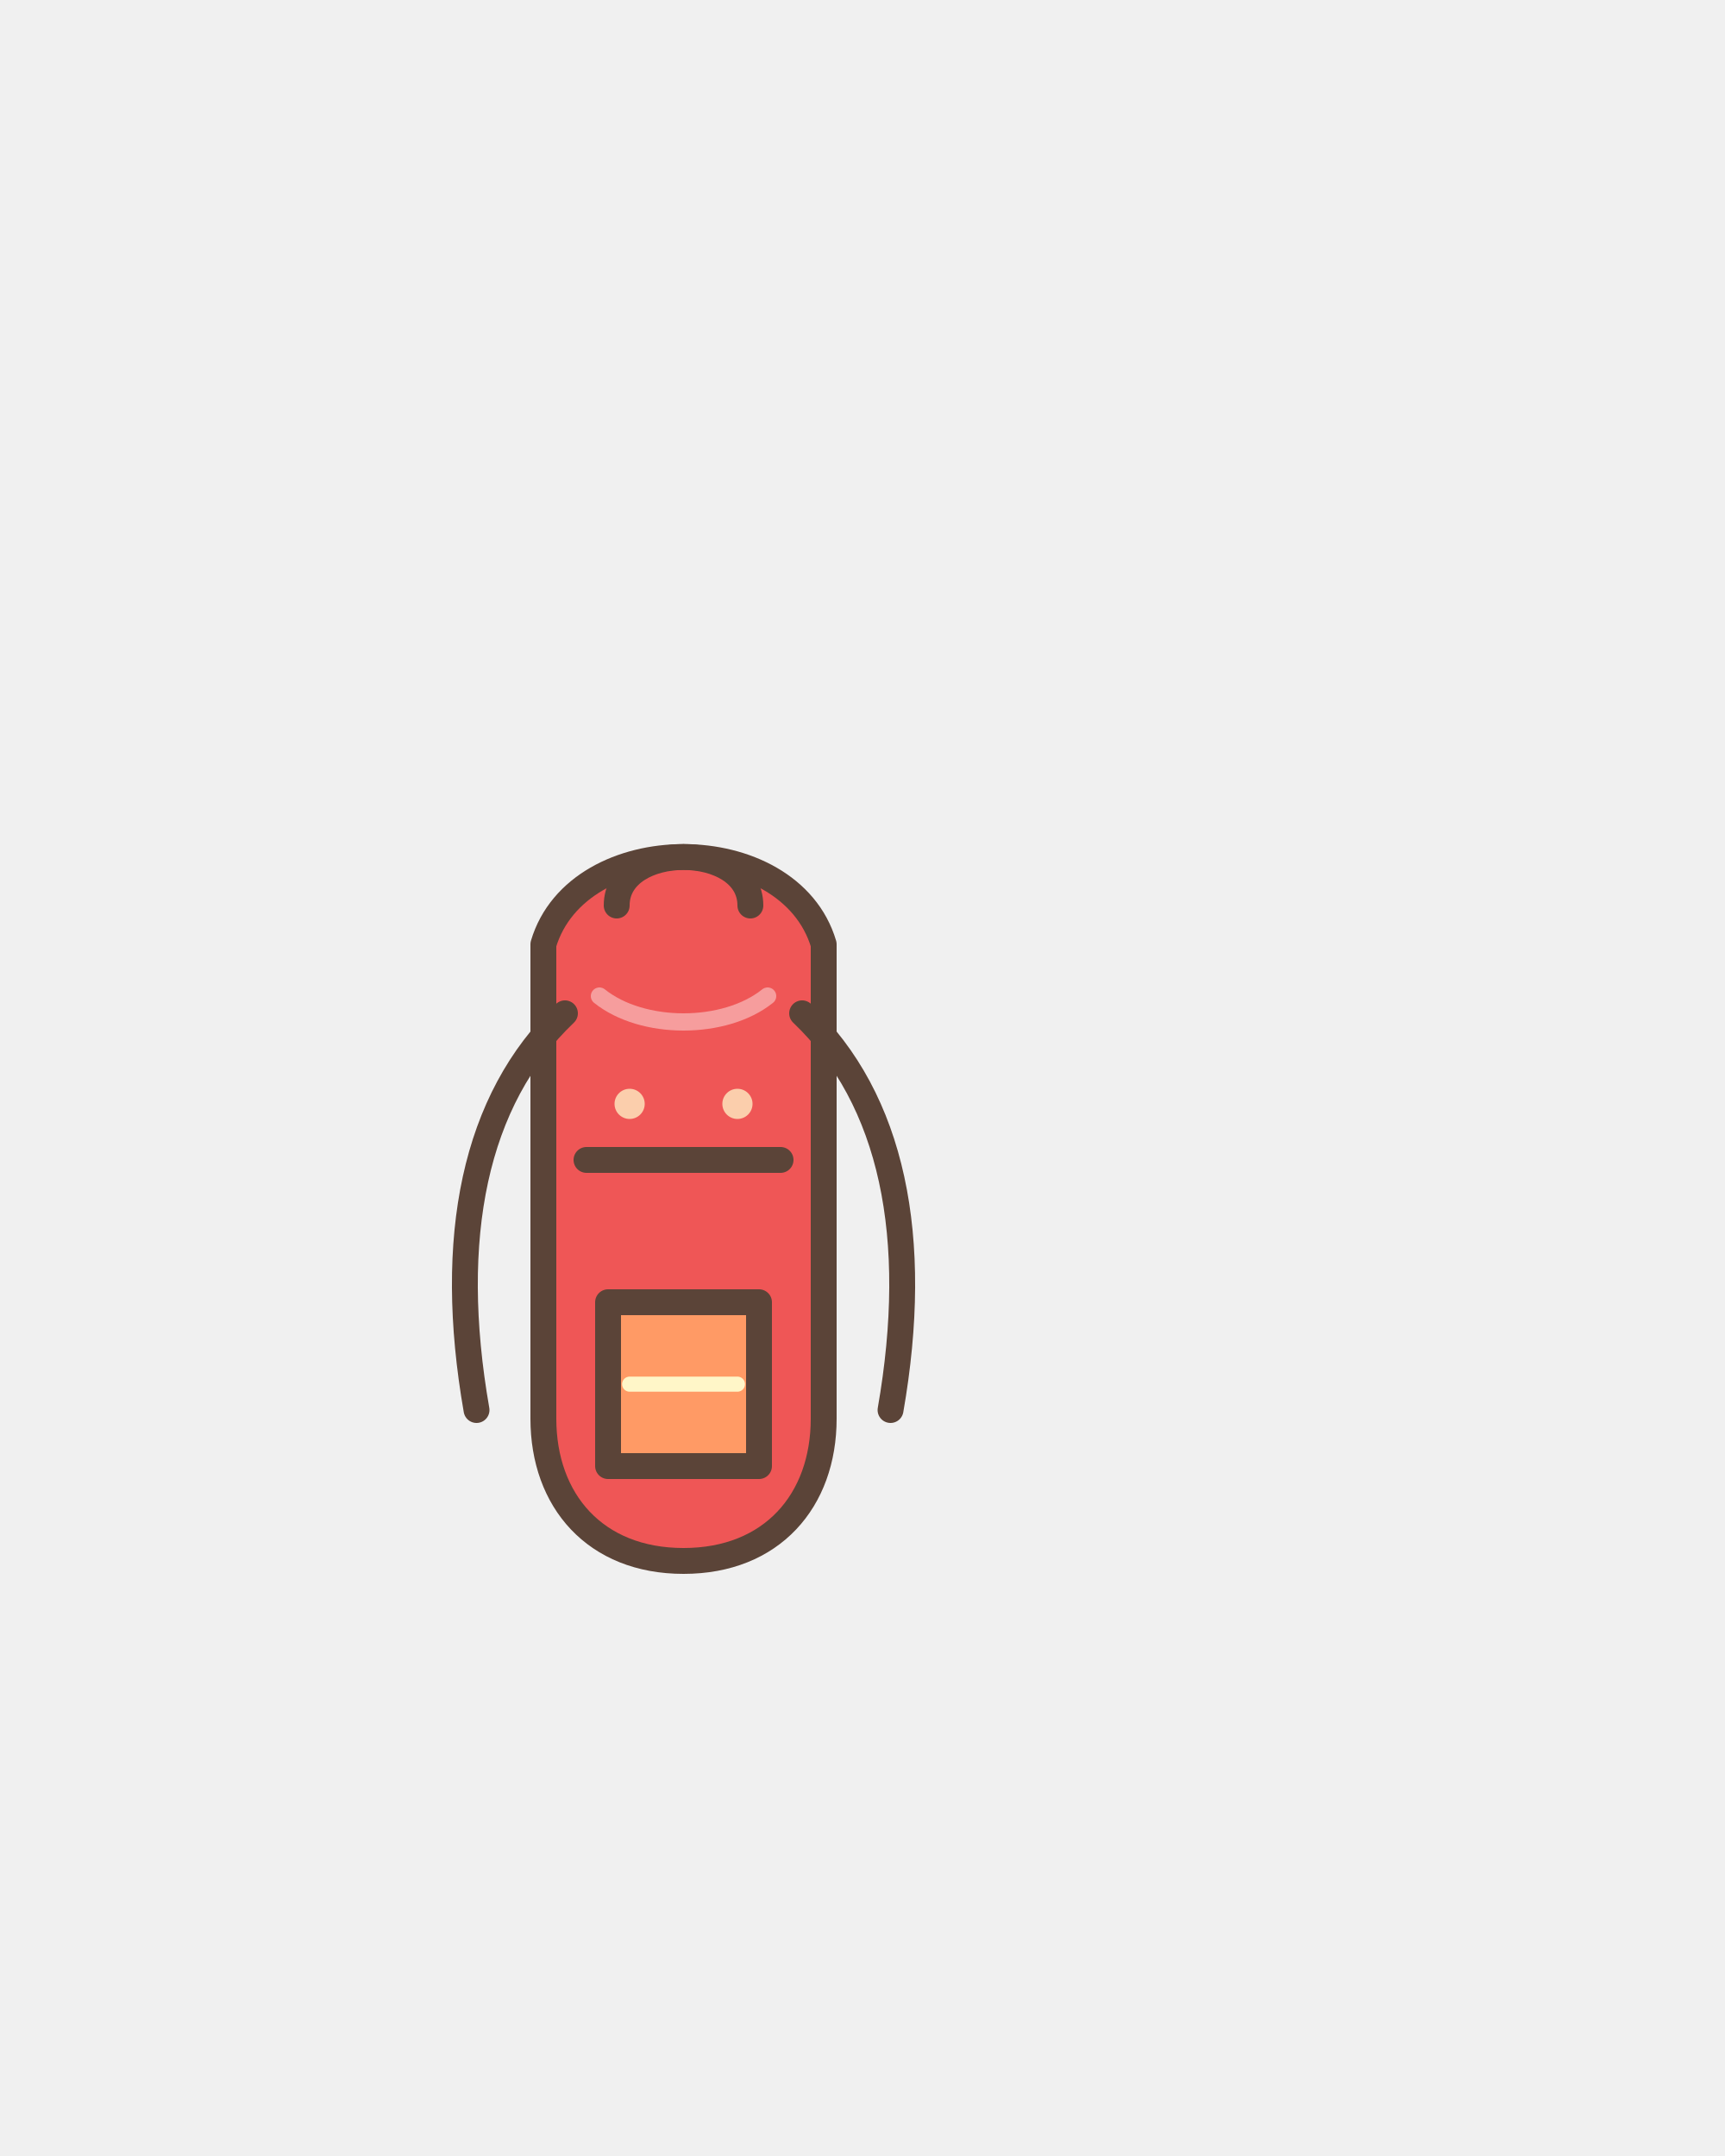
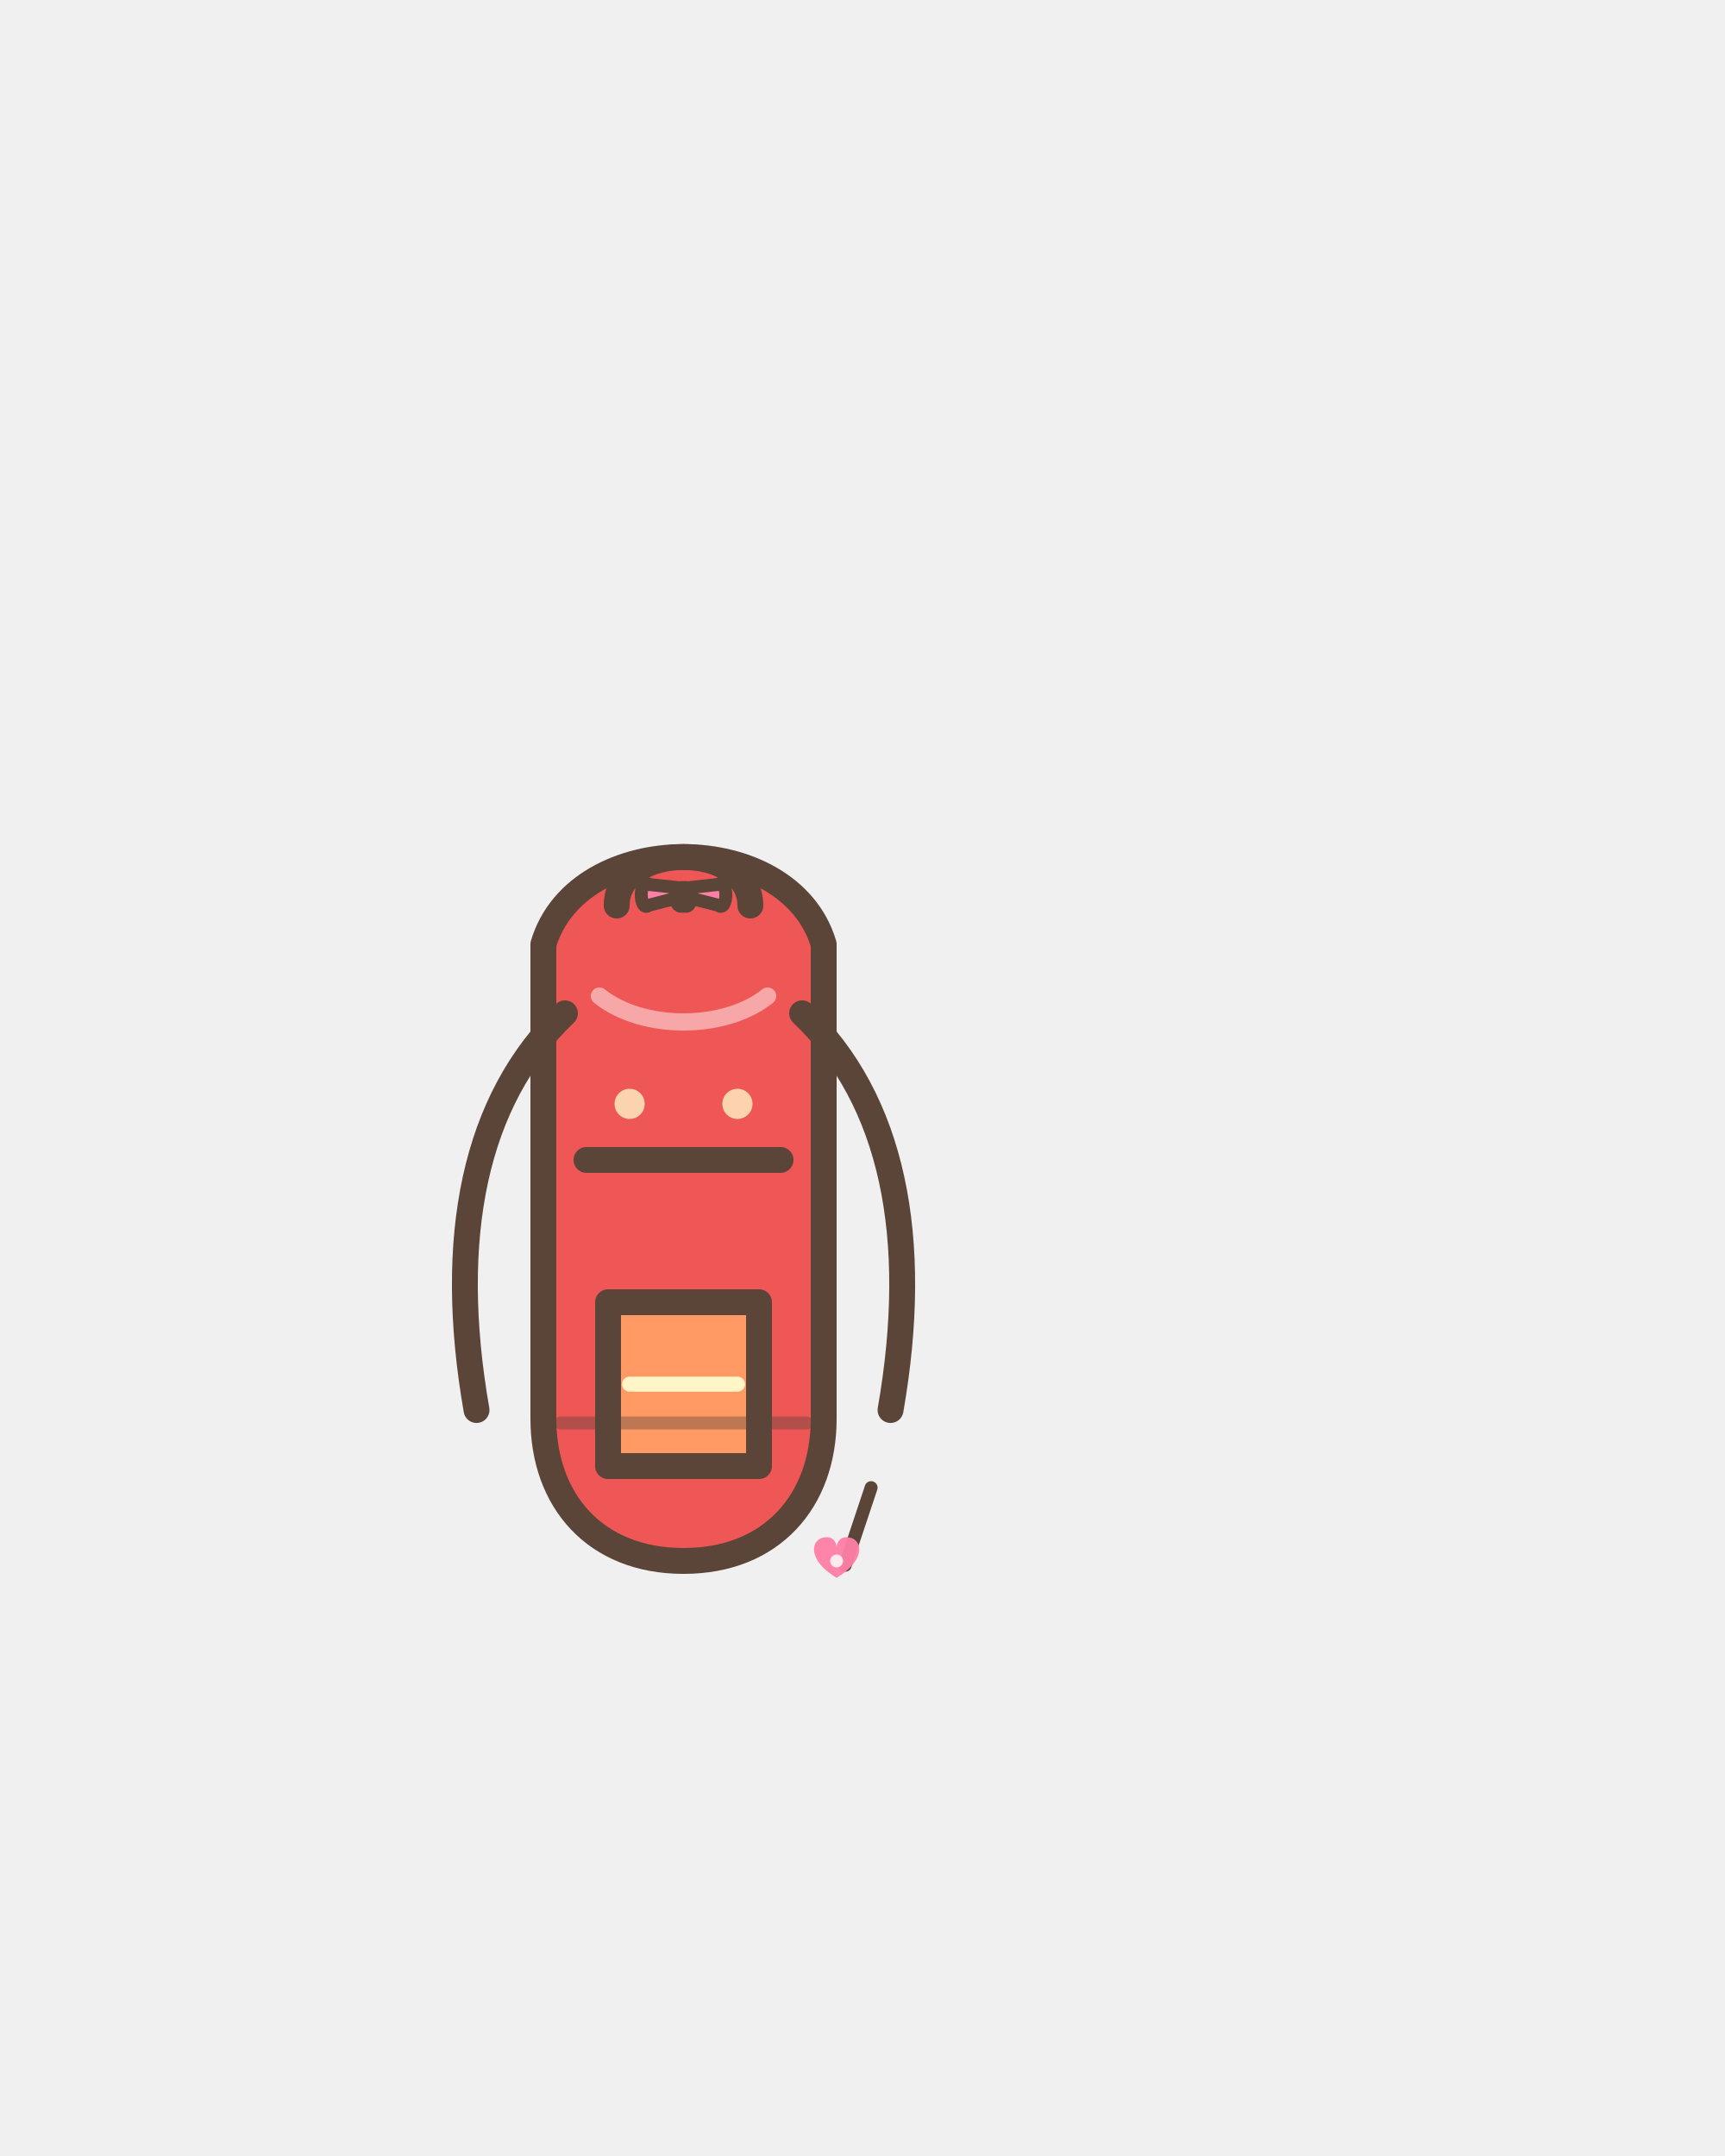
- <svg xmlns="http://www.w3.org/2000/svg" viewBox="0 0 800 1000" data-draw-bounds="218 390 416 732">
+ <svg xmlns="http://www.w3.org/2000/svg" viewBox="0 0 800 1000" data-draw-bounds="216 390 418 740">
  <g stroke="#5b4438" stroke-width="12" stroke-linejoin="round">
    <path d="M252 438c16-54 114-54 130 0v220c0 38-24 66-65 66s-65-28-65-66z" fill="#ef5656" />
    <path d="M286 420c0-30 62-30 62 0" fill="none" stroke-linecap="round" />
    <path d="M272 538h90" stroke-linecap="round" />
    <path d="M262 470c-42 40-55 104-41 184" fill="none" stroke-linecap="round" />
    <path d="M372 470c42 40 55 104 41 184" fill="none" stroke-linecap="round" />
    <path d="M282 604h70v76h-70z" fill="#ff9a65" />
-     <path d="M278 462c20 16 58 16 78 0" fill="none" stroke="#ffffff" stroke-width="8" stroke-linecap="round" opacity=".42" />
+     <path d="M278 462c20 16 58 16 78 0" fill="none" stroke="#ffffff" stroke-width="8" stroke-linecap="round" opacity=".48" />
+     <path d="M260 660h114" fill="none" stroke="#5b4438" stroke-width="6" stroke-linecap="round" opacity=".4" />
  </g>
  <path d="M292 642h50" stroke="#fff6c8" stroke-width="7" stroke-linecap="round" />
-   <g fill="#fff6c8" opacity=".75">
+   <g fill="#fff6c8" opacity=".78">
    <circle cx="292" cy="512" r="7" />
    <circle cx="342" cy="512" r="7" />
  </g>
+   <path d="M404 690l-12 36" fill="none" stroke="#5b4438" stroke-width="6" stroke-linecap="round" />
+   <path d="M388 731.84C373.6 723.2 376 713 383.44 713C386.56 713 388 715.4 388 718.16C388 715.4 389.44 713 392.56 713C400 713 402.4 723.2 388 731.84z" fill="#ff7fa6" opacity=".95" />
+   <circle cx="388" cy="724" r="3" fill="#ffffff" opacity=".82" />
+   <g stroke="#5b4438" stroke-width="6" stroke-linejoin="round">
+     <path d="M301 410.24c-4.8 -3.84 -4.8 13.44 0 9.6L314.12 416.48L314.12 411.68z" fill="#ff7fa6" />
+     <path d="M333 410.24c4.8 -3.84 4.8 13.44 0 9.6L319.88 416.48L319.88 411.68z" fill="#ff7fa6" />
+     <rect x="314.12" y="411.68" width="5.76" height="8.64" rx="1.6" fill="#ff7fa6" />
+   </g>
</svg>
